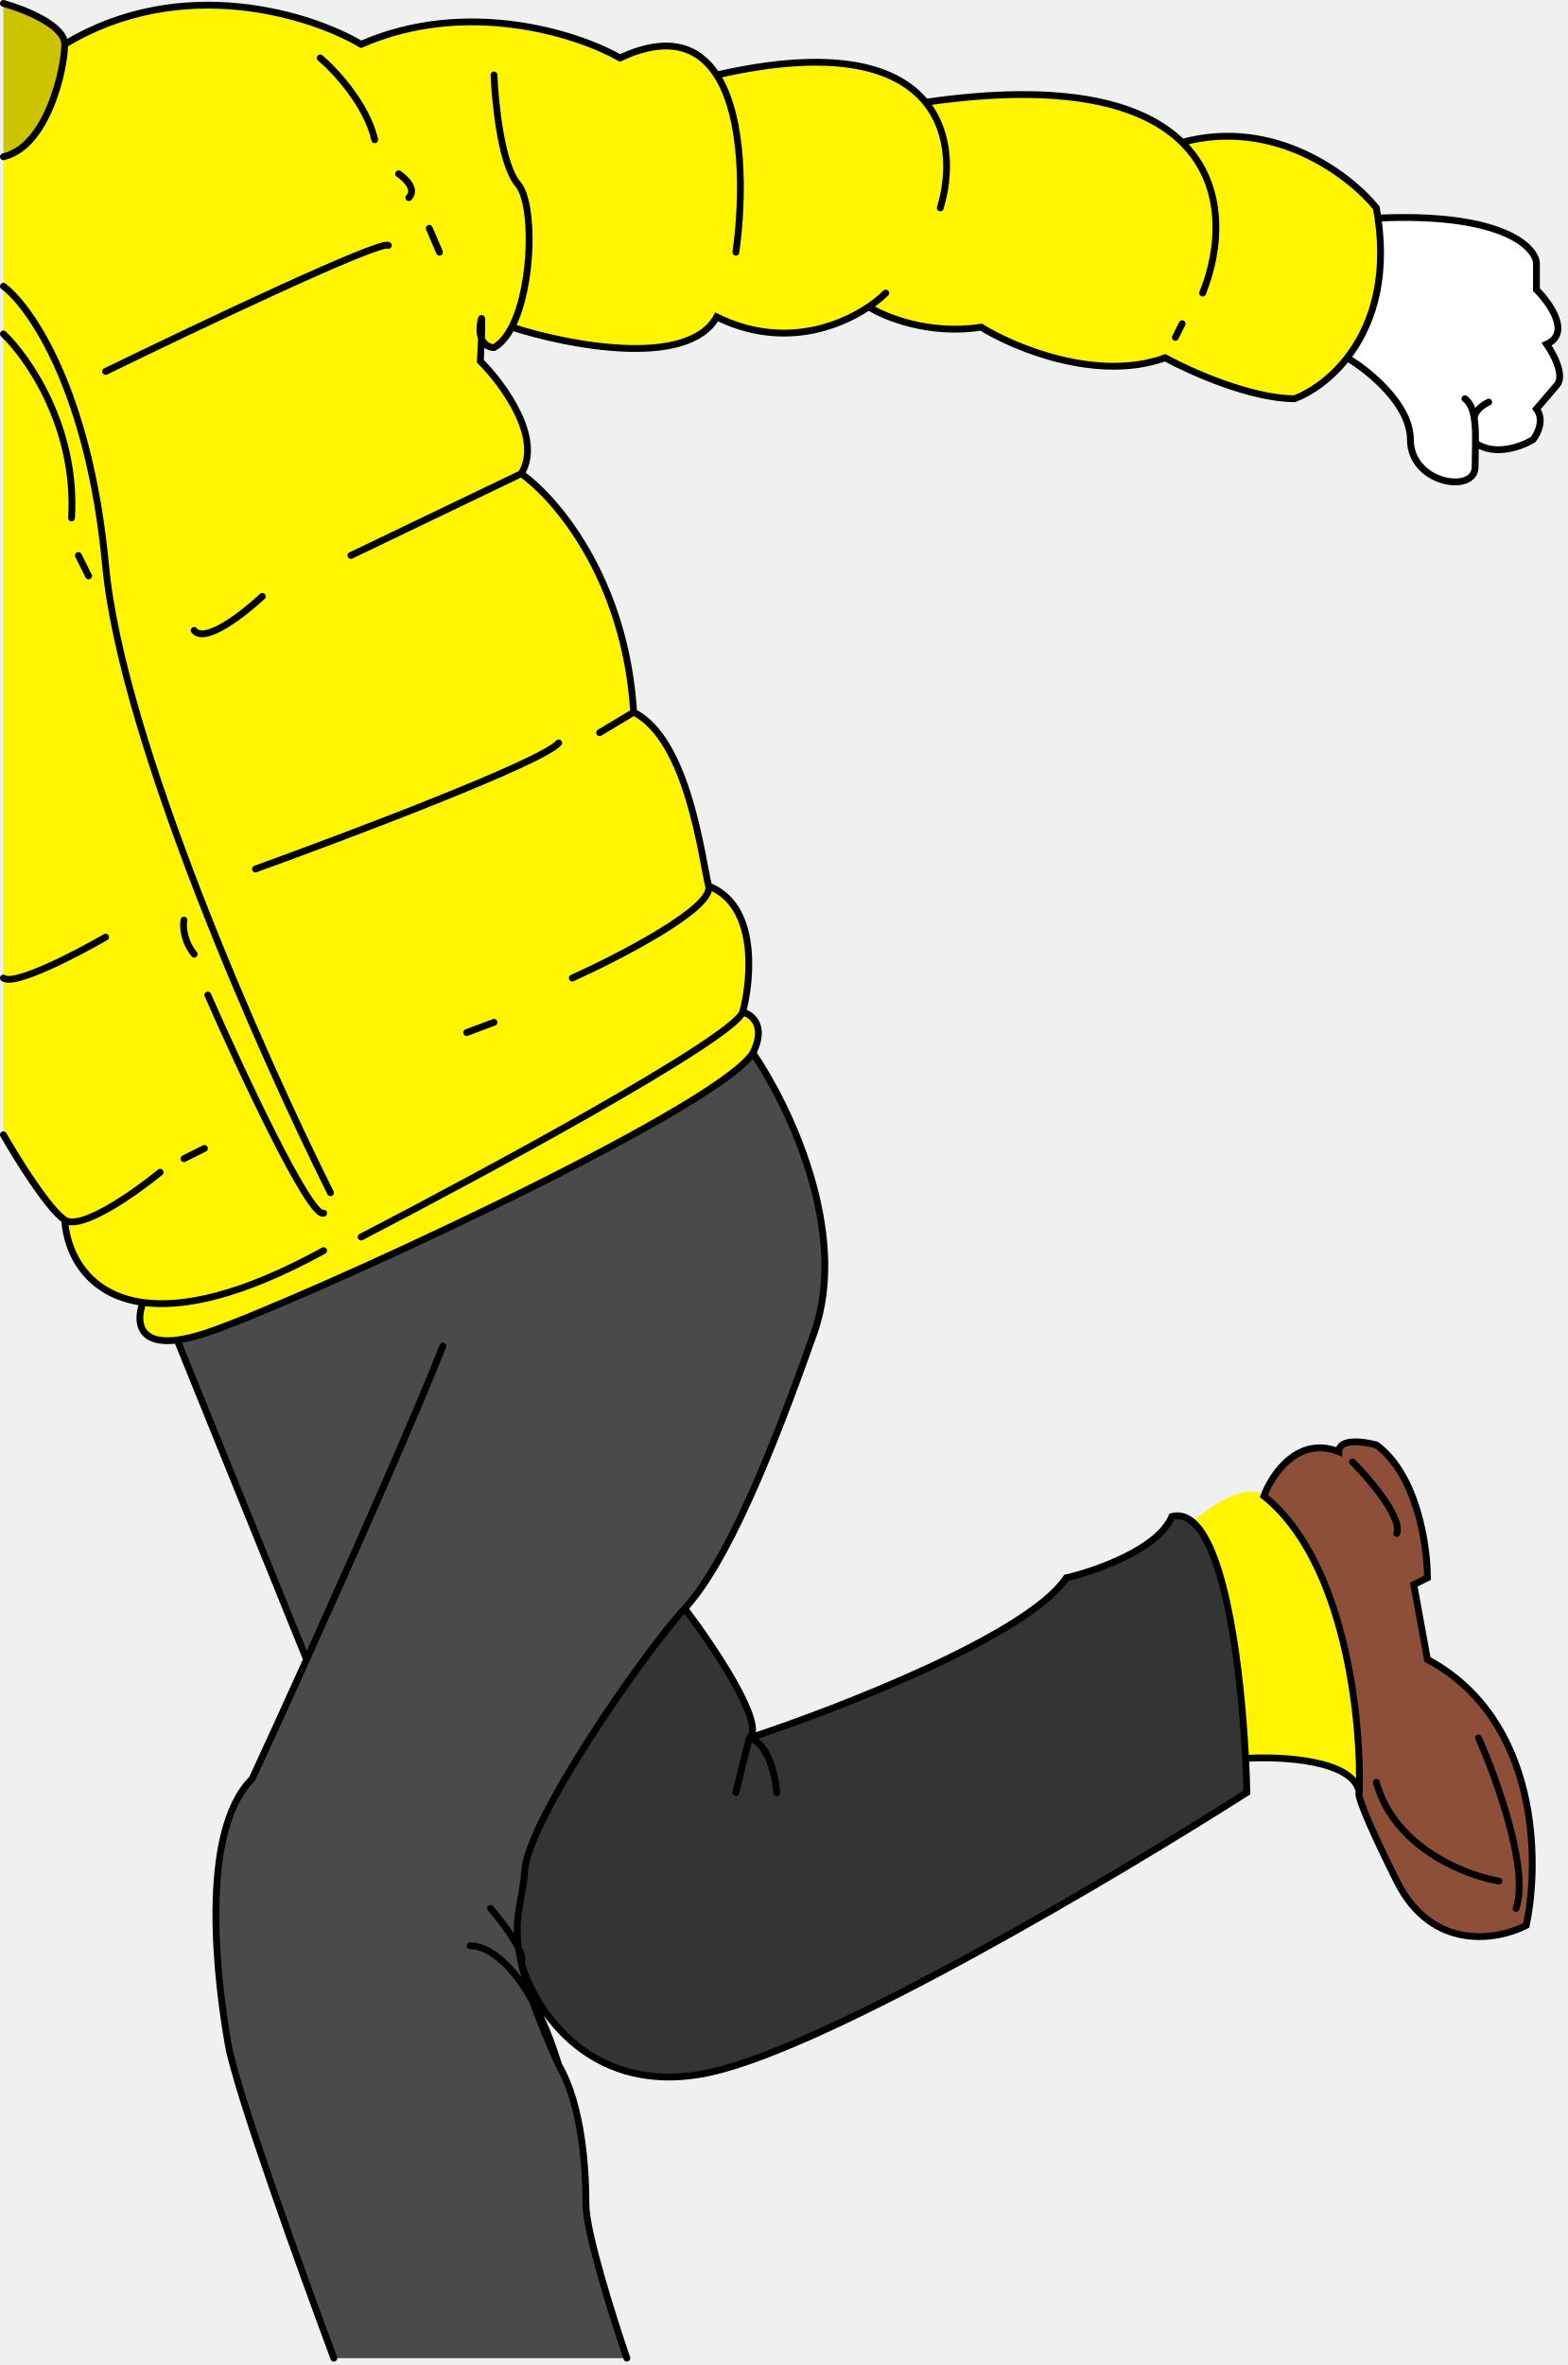
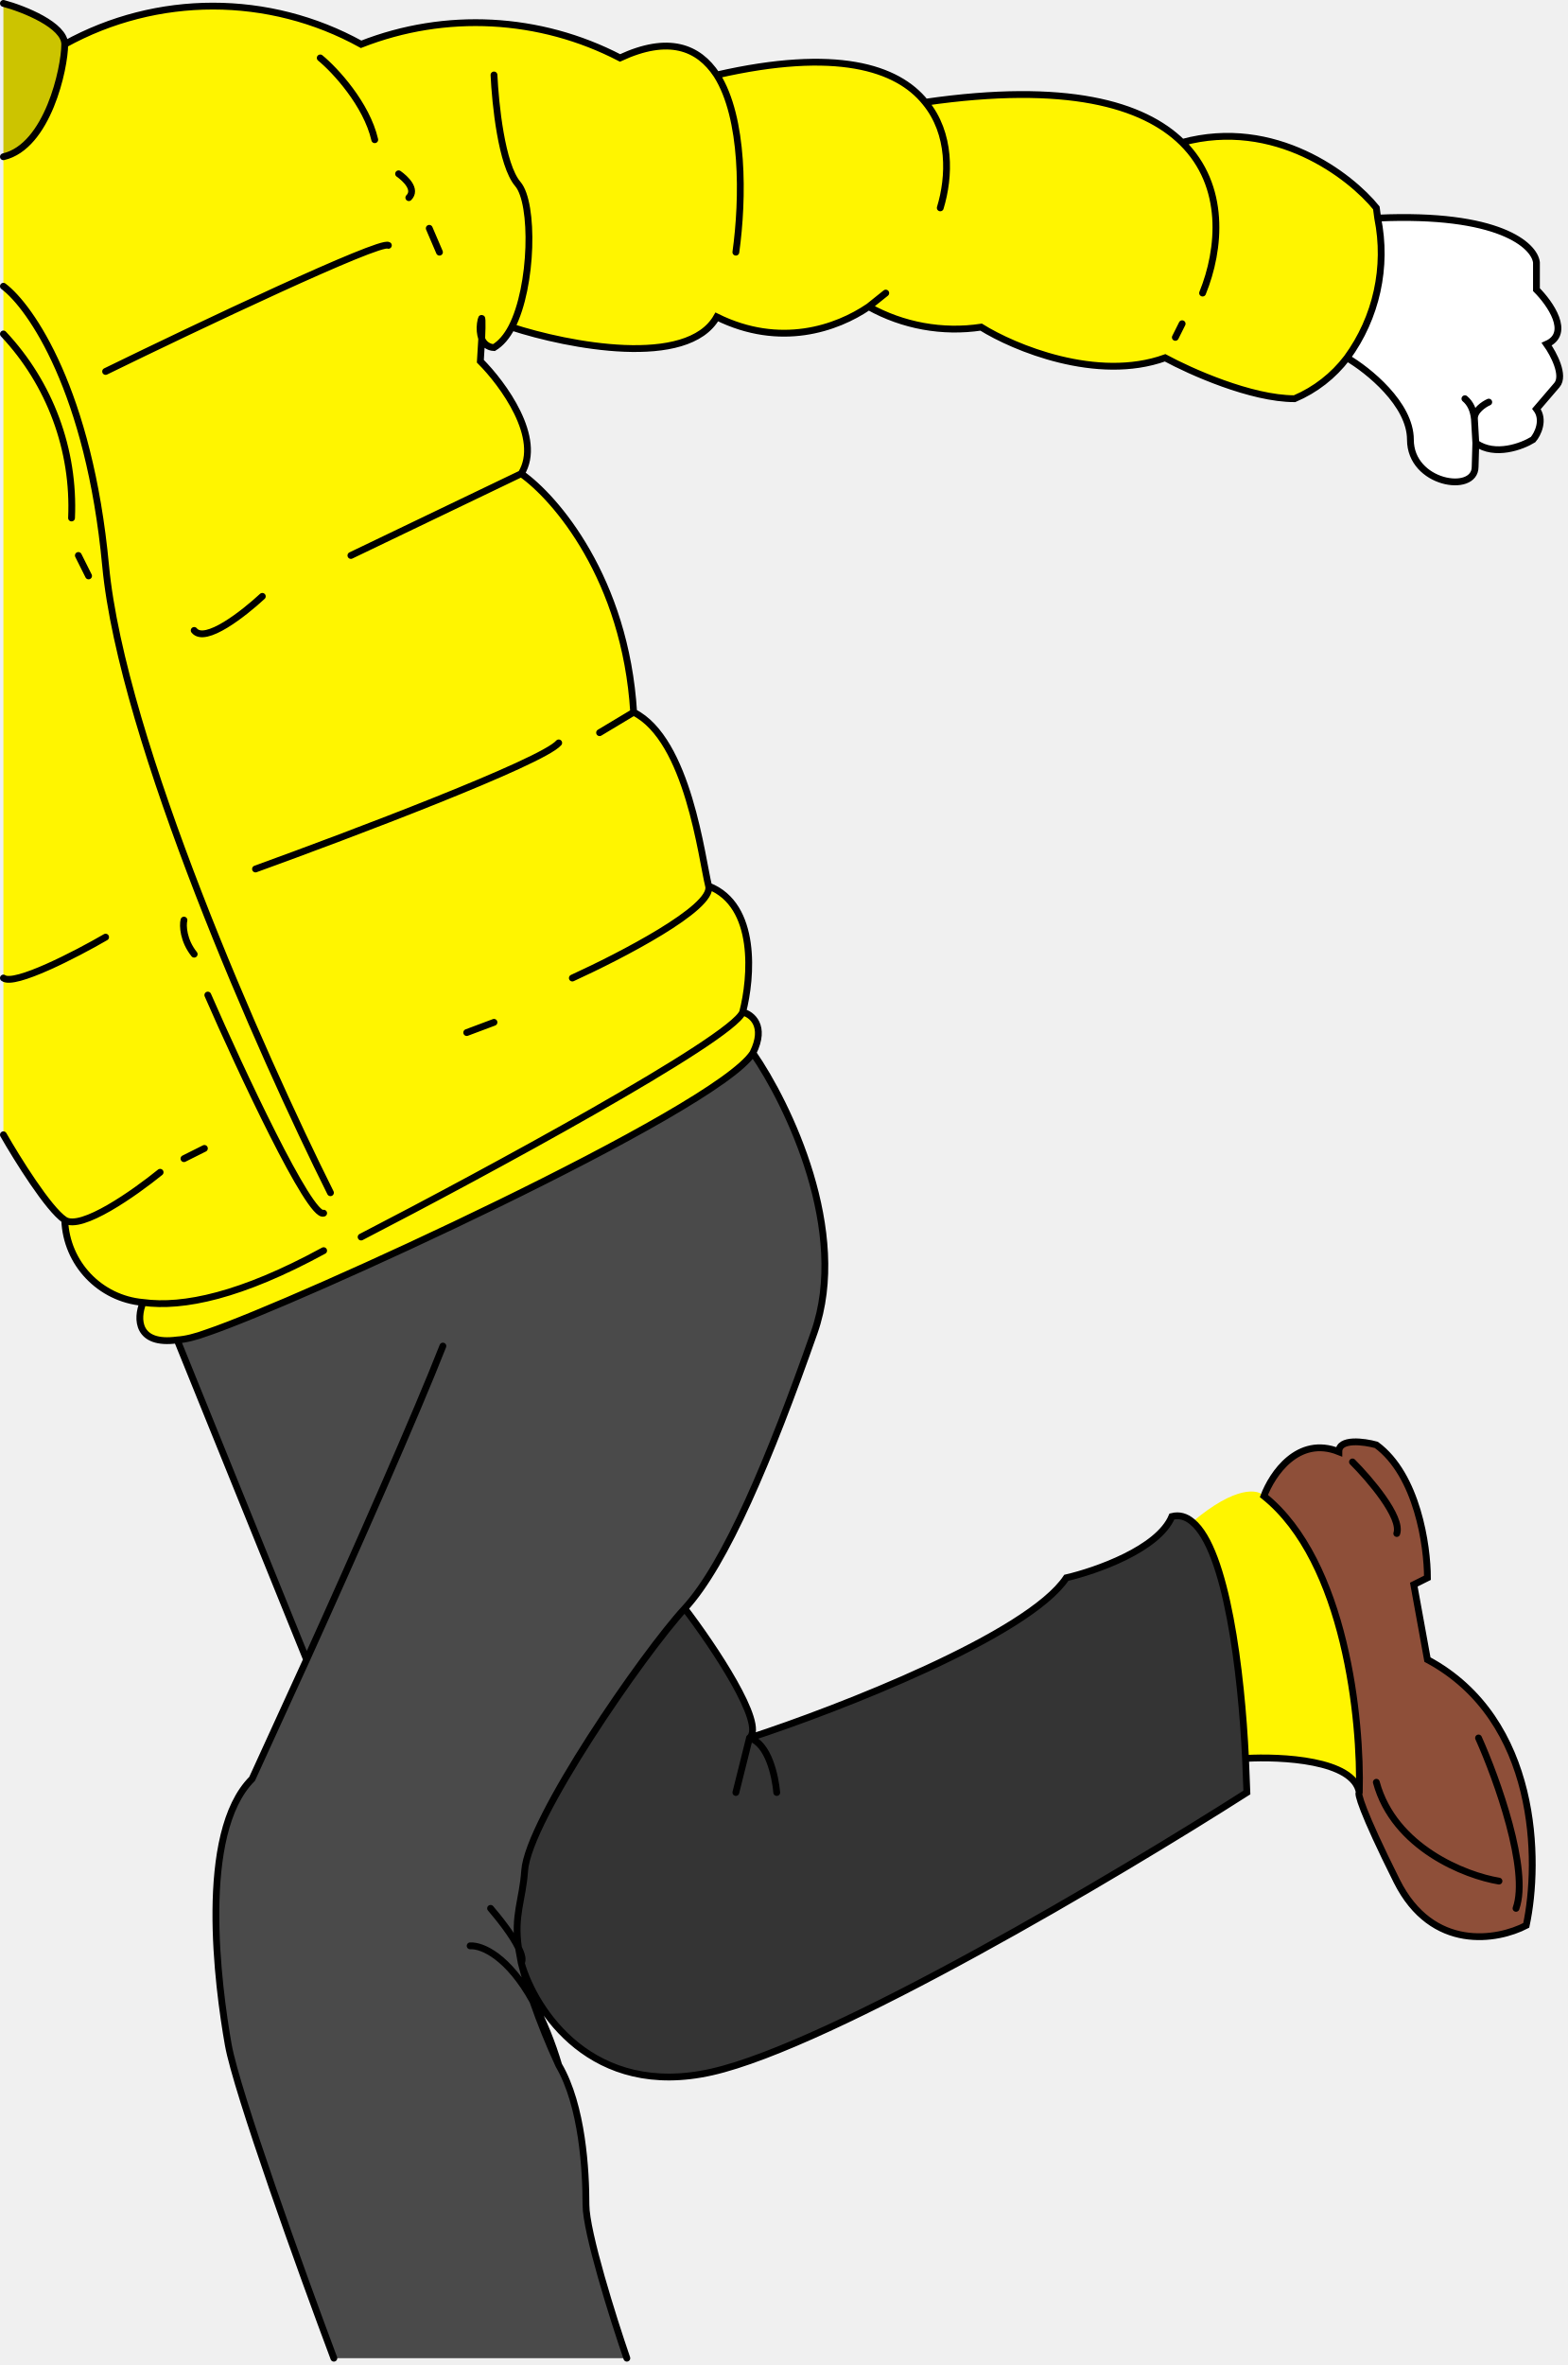
- <svg xmlns="http://www.w3.org/2000/svg" width="230" height="347" viewBox="0 0 230 347" fill="none">
-   <path d="M185.5 219.5C184.667 218.512 181.4 217.881 175 223.267C179.986 227.389 182.157 245.31 182.81 258C188.04 257.667 198.7 258.2 199.5 263C199.833 252.5 197.5 229.1 185.5 219.5Z" fill="#FFF500" />
-   <path d="M110.5 154.5C105 163 43.5 191.103 30.5 195.5C28.717 196.103 27.231 196.457 26 196.613L45 243.479C41.83 250.501 38.976 256.744 37 261C29 269 32 291.5 33.5 300C34.7 306.8 44.334 333.5 49 346H92C90 340.167 86 327.5 86 323.5C86 318.5 85.5 309 82 303C80.317 299.259 79.07 296.183 78.16 293.604C77.386 291.41 76.854 289.576 76.504 288C76.331 287.223 76.202 286.509 76.11 285.845C75.677 282.736 76.043 280.73 76.439 278.561C76.663 277.336 76.896 276.058 77 274.5C77.5 267 94.5 242.5 100.5 236C106.5 229.5 113 214 119.5 195.5C124.7 180.7 115.667 162 110.5 154.5Z" fill="#4A4A4A" />
-   <path d="M100.5 236C94.5 242.5 77.5 267 77 274.5C76.896 276.058 76.663 277.336 76.439 278.561C76.043 280.73 75.677 282.736 76.11 285.845C76.567 286.786 76.77 287.574 76.504 288C78.502 295 86.9 308 104.5 304C122.1 300 164.167 275 183 263C182.965 261.473 182.903 259.788 182.81 258C182.157 245.31 179.986 227.389 175 223.267C174.095 222.519 173.098 222.226 172 222.5C170 227.3 160.833 230.5 156.5 231.5C150.9 239.9 123.167 250.667 110 255C112.4 253 104.667 241.5 100.5 236Z" fill="#343434" />
-   <path d="M78.16 293.604C79.495 296.023 80.81 299.104 82 303C80.317 299.259 79.07 296.183 78.16 293.604ZM76.11 285.845C76.567 286.786 76.77 287.574 76.504 288C76.331 287.223 76.202 286.509 76.11 285.845ZM70.661 49.666C70.454 49.146 70.366 48.442 70.5 47.5C70.769 45.62 70.752 47.391 70.661 49.666Z" fill-rule="evenodd" clip-rule="evenodd" fill="#D9D9D9" />
-   <path d="M9.5 6.5C9.5 10 7 21.5 0.5 23V42V49V143.5V166.5C2.5 170 7.1 177.4 9.5 179C9.793 183.776 12.752 189.977 21 191.103C20.034 193.532 20.051 197.369 26 196.613C27.231 196.457 28.717 196.103 30.5 195.5C43.5 191.103 105 163 110.5 154.5C112.5 150.5 110.333 148.833 109 148.5C110.333 143.5 111.2 132.8 104 130C103.846 129.383 103.668 128.445 103.448 127.284C102.24 120.922 99.766 107.883 93 104.5C91.8 84.9 81.5 73 76.5 69.5C79.7 64.3 73.834 56.334 70.5 53C70.555 52.014 70.617 50.78 70.661 49.666C70.454 49.146 70.366 48.442 70.5 47.5C70.769 45.62 70.752 47.391 70.661 49.666C71.071 50.692 71.947 51 72.5 51C73.524 50.441 74.392 49.38 75.108 48C83.363 50.667 100.936 54.1 105.187 46.5C114.496 51.093 122.845 48.152 127.5 45.014C129.833 46.509 136.4 49.2 144 48C148.833 51 161 56.1 171 52.5C174.667 54.5 183.6 58.5 190 58.5C192.214 57.67 195.209 55.737 197.727 52.5C201.099 48.165 203.613 41.492 202.245 32C202.174 31.508 202.092 31.008 202 30.5C198.167 25.758 187.1 17.195 173.5 20.887C167.83 15.304 156.531 12.011 135.85 15C131.699 9.926 122.715 7.006 105.187 11C102.54 6.903 98.109 5.183 91 8.5C84.834 5 68.6 -0.3 53 6.5C45.667 2.167 26.7 -3.9 9.5 6.5Z" fill="#FFF500" />
-   <path d="M197.727 52.5C200.818 54.334 207 59.3 207 64.5C207 71 216.5 72.5 216.5 68.5C216.5 67.347 216.542 66.152 216.553 65C219.395 67 223.369 65.5 225 64.5C225.667 63.667 226.7 61.6 225.5 60L228.5 56.5C229.7 55.1 228 51.917 227 50.5C230.6 48.9 227.5 44.5 225.5 42.5V38.5C225.163 36 220.041 31.2 202.245 32C203.613 41.492 201.099 48.165 197.727 52.5Z" fill="white" />
-   <path d="M9.5 6.5C9.5 3.7 3.5 1.333 0.5 0.5V23C7 21.5 9.5 10 9.5 6.5Z" fill="#CCC400" />
-   <path d="M199.5 263C199.833 252.5 197.5 229.1 185.5 219.5C186.667 216.333 190.5 210.6 196.5 213C196.5 211 200.167 211.5 202 212C208 216.4 209.5 226.833 209.5 231.5L207.5 232.5L209.5 243.479C225.9 252.263 226 273.153 224 282.5C219.833 284.667 210.2 286.4 205 276C199.8 265.6 199.167 263 199.5 263Z" fill="#8E4F39" />
-   <path d="M0.5 0.5C3.5 1.333 9.5 3.7 9.5 6.5M9.5 6.5C9.5 10 7 21.5 0.5 23M9.5 6.5C26.7 -3.9 45.667 2.167 53 6.5C68.6 -0.3 84.834 5 91 8.5C98.109 5.183 102.54 6.903 105.187 11M108 37C109.109 29.134 109.242 17.277 105.187 11M138 30.5C139.403 25.914 139.596 19.58 135.85 15C131.699 9.926 122.715 7.006 105.187 11M135.85 15C156.531 12.011 167.83 15.304 173.5 20.887M176.5 43C179.111 36.605 179.97 27.256 173.5 20.887M173.5 20.887C187.1 17.195 198.167 25.758 202 30.5C202.092 31.008 202.174 31.508 202.245 32M70.661 49.666C71.071 50.692 71.947 51 72.5 51C73.524 50.441 74.392 49.38 75.108 48C78.234 41.968 78.442 29.848 76 27C73.6 24.2 72.667 15.167 72.5 11M130 43C129.363 43.629 128.52 44.326 127.5 45.014C122.845 48.152 114.496 51.093 105.187 46.5C100.936 54.1 83.363 50.667 75.108 48M70.661 49.666C70.454 49.146 70.366 48.442 70.5 47.5C70.769 45.62 70.752 47.391 70.661 49.666ZM70.661 49.666C70.617 50.78 70.555 52.014 70.5 53C73.834 56.334 79.7 64.3 76.5 69.5M76.5 69.5L51.5 81.5M76.5 69.5C81.5 73 91.8 84.9 93 104.5M93 104.5L88 107.5M84 143.5C91 140.333 104.8 133.2 104 130C103 126 101 108.5 93 104.5M104 130C111.2 132.8 110.333 143.5 109 148.5M109 148.5C107.4 152.5 71 172.167 53 181.5M109 148.5C110.333 148.833 112.5 150.5 110.5 154.5M37.5 127.5C51.334 122.5 79.6 111.8 82 109M38.5 87.5C35.834 90 30.1 94.5 28.5 92.5M0.5 166.5C2.5 170 7.1 177.4 9.5 179C11.9 180.6 19.834 175 23.5 172M47.5 183.5C35.377 190.143 26.856 191.902 21 191.103C12.752 189.977 9.793 183.776 9.5 179M30.5 146C35.334 157 45.5 178.8 47.5 178M48.5 175C38.5 155 17.9 108.6 15.5 83C13.1 57.4 4.5 45 0.5 42M0.5 49C4.167 52.5 11.3 62.8 10.5 76M15.5 137.5C11.167 140 2.1 144.7 0.5 143.5M21 191.103C20.034 193.532 20.051 197.369 26 196.613M110.5 154.5C105 163 43.5 191.103 30.5 195.5C28.717 196.103 27.231 196.457 26 196.613M110.5 154.5C115.667 162 124.7 180.7 119.5 195.5C113 214 106.5 229.5 100.5 236M100.5 236C94.5 242.5 77.5 267 77 274.5C76.713 278.815 75.432 280.978 76.11 285.845M108 263C108.52 260.833 109.647 256.2 110 255C112.4 253 104.667 241.5 100.5 236M69 285.5C70.824 285.379 74.563 287.084 78.16 293.604M78.16 293.604C79.495 296.023 80.81 299.104 82 303M76.11 285.845C76.202 286.509 76.331 287.223 76.504 288C76.854 289.576 77.386 291.41 78.16 293.604M92 346C90 340.167 86 327.5 86 323.5C86 318.5 85.5 309 82 303C80.317 299.259 79.07 296.183 78.16 293.604M65 197.5C61.172 207.244 52.258 227.403 45 243.479C41.83 250.501 38.976 256.744 37 261C29 269 32 291.5 33.5 300C34.7 306.8 44.334 333.5 49 346M45 243.479L26 196.613M76.11 285.845C75.187 283.946 73.228 281.425 72 280M76.11 285.845C76.567 286.786 76.77 287.574 76.504 288M76.504 288C78.502 295 86.9 308 104.5 304C122.1 300 164.167 275 183 263C182.965 261.473 182.903 259.788 182.81 258M182.81 258C182.157 245.31 179.986 227.389 175 223.267C174.095 222.519 173.098 222.226 172 222.5C170 227.3 160.833 230.5 156.5 231.5C150.9 239.9 123.167 250.667 110 255M110 255C112.8 255.8 113.833 260.667 114 263M199.5 263C199.167 263 199.8 265.6 205 276C210.2 286.4 219.833 284.667 224 282.5C226 273.153 225.9 252.263 209.5 243.479L207.5 232.5L209.5 231.5C209.5 226.833 208 216.4 202 212C200.167 211.5 196.5 211 196.5 213C190.5 210.6 186.667 216.333 185.5 219.5C197.5 229.1 199.833 252.5 199.5 263M199.5 263C198.7 258.2 188.04 257.667 182.81 258M217 255C219.667 261 224.5 274.4 222.5 280M220 276C215.091 275.167 204.618 271.1 202 261.5M198.5 214.5C201 217 205.8 222.6 205 225M68.5 151.5L72.5 150M27 170L30 168.5M13 84.5L11.5 81.5M47 8.5C49.167 10.334 53.8 15.3 55 20.5M58.5 25.5C59.5 26.167 61.2 27.8 60 29M63 33.5L64.5 37M15.5 54.5C28.834 48 55.8 35.2 57 36M27 135C26.834 135.833 26.9 138 28.5 140M202.245 32C203.613 41.492 201.099 48.165 197.727 52.5C195.209 55.737 192.214 57.67 190 58.5C183.6 58.5 174.667 54.5 171 52.5C161 56.1 148.833 51 144 48C136.4 49.2 129.833 46.509 127.5 45.014M172.5 49.5L173.5 47.5M215 58.5C215.797 59.098 216.197 60.172 216.39 61.5C216.542 62.545 216.565 63.748 216.553 65C216.542 66.152 216.5 67.347 216.5 68.5C216.5 72.5 207 71 207 64.5C207 59.3 200.818 54.334 197.727 52.5M216.39 61.5C216.281 60.3 217.752 59.334 218.5 59M216.553 65C219.395 67 223.369 65.5 225 64.5C225.667 63.667 226.7 61.6 225.5 60L228.5 56.5C229.7 55.1 228 51.917 227 50.5C230.6 48.9 227.5 44.5 225.5 42.5V38.5C225.163 36 220.041 31.2 202.245 32" stroke-linecap="round" stroke="black" />
+ <svg xmlns="http://www.w3.org/2000/svg" width="230" height="347" fill="none">
+   <path fill="#FFF500" d="M185.5 219.5c-.8-1-4.1-1.6-10.5 3.8 5 4.1 7.2 22 7.8 34.7 5.2-.3 15.9.2 16.7 5 .3-10.5-2-33.9-14-43.5" />
+   <path fill="#4A4A4A" d="M110.5 154.5c-5.5 8.5-67 36.6-80 41q-2.7 1-4.5 1.1l19 46.9-8 17.5c-8 8-5 30.5-3.5 39 1.2 6.8 10.8 33.5 15.5 46h43c-2-5.8-6-18.5-6-22.5 0-5-.5-14.5-4-20.5a103 103 0 0 1-5.5-15l-.4-2.2c-.4-3.1-.1-5.1.3-7.2q.5-1.8.6-4.1c.5-7.5 17.5-32 23.5-38.5s12.5-22 19-40.5c5.2-14.8-3.8-33.5-9-41" />
+   <path fill="#343434" d="M100.5 236c-6 6.5-23 31-23.5 38.5q-.1 2.3-.6 4.1c-.4 2.1-.7 4.1-.3 7.2q.8 1.6.4 2.2c2 7 10.4 20 28 16s59.7-29 78.5-41l-.2-5c-.6-12.7-2.8-30.6-7.8-34.7q-1.4-1.2-3-.8c-2 4.8-11.2 8-15.5 9-5.6 8.4-33.3 19.2-46.5 23.5 2.4-2-5.3-13.5-9.5-19" />
+   <path fill="#D9D9D9" fill-rule="evenodd" d="M78.2 293.6A52 52 0 0 1 82 303a103 103 0 0 1-3.8-9.4m-2.1-7.8q.8 1.6.4 2.2zM70.7 49.7a5 5 0 0 1-.2-2.2c.3-1.9.3-.1.2 2.2" clip-rule="evenodd" />
+   <path fill="#FFF500" d="M9.5 6.5C9.5 10 7 21.5.5 23v143.5c2 3.5 6.6 10.9 9 12.5.3 4.8 3.3 11 11.5 12.1-1 2.4-.9 6.3 5 5.5q1.8-.2 4.5-1.1c13-4.4 74.5-32.5 80-41 2-4-.2-5.7-1.5-6 1.3-5 2.2-15.7-5-18.5l-.6-2.7c-1.2-6.4-3.6-19.4-10.4-22.8a48 48 0 0 0-16.5-35c3.2-5.2-2.7-13.2-6-16.5l.2-3.3a5 5 0 0 1-.2-2.2c.3-1.9.3-.1.2 2.2a2 2 0 0 0 1.8 1.3q1.5-.9 2.6-3c8.3 2.7 25.8 6.1 30.1-1.5a22 22 0 0 0 22.3-1.5c2.3 1.5 8.9 4.2 16.5 3 4.8 3 17 8.1 27 4.5 3.7 2 12.6 6 19 6 2.2-.8 5.2-2.8 7.7-6 3.4-4.3 5.9-11 4.5-20.5l-.2-1.5c-3.8-4.7-14.9-13.3-28.5-9.6-5.7-5.6-17-8.9-37.7-5.9-4.1-5.1-13.1-8-30.6-4-2.7-4.1-7.1-5.8-14.2-2.5a46 46 0 0 0-38-2 45 45 0 0 0-43.5 0" />
+   <path fill="#fff" d="M197.7 52.5c3.1 1.8 9.3 6.8 9.3 12 0 6.5 9.5 8 9.5 4l.1-3.5c2.8 2 6.8.5 8.4-.5.7-.8 1.7-2.9.5-4.5l3-3.5c1.2-1.4-.5-4.6-1.5-6 3.6-1.6.5-6-1.5-8v-4c-.3-2.5-5.5-7.3-23.3-6.5a26 26 0 0 1-4.5 20.5" />
+   <path fill="#CCC400" d="M9.5 6.5c0-2.8-6-5.2-9-6V23c6.5-1.5 9-13 9-16.5" />
+   <path fill="#8E4F39" d="M199.5 263c.3-10.5-2-33.9-14-43.5 1.2-3.2 5-8.9 11-6.5 0-2 3.7-1.5 5.5-1 6 4.4 7.5 14.8 7.5 19.5l-2 1 2 11c16.4 8.8 16.5 29.7 14.5 39-4.2 2.2-13.8 3.9-19-6.5s-5.8-13-5.5-13" />
+   <path stroke="#000" stroke-linecap="round" d="M.5.5c3 .8 9 3.2 9 6m0 0C9.5 10 7 21.5.5 23m9-16.5a45 45 0 0 1 43.5 0 46 46 0 0 1 38 2c7.1-3.3 11.5-1.6 14.2 2.5m2.8 26c1.1-7.9 1.2-19.7-2.8-26M138 30.5c1.4-4.6 1.6-10.9-2.2-15.5-4.1-5.1-13.1-8-30.6-4m30.6 4c20.7-3 32 .3 37.7 5.9m3 22.1c2.6-6.4 3.5-15.7-3-22.1m0 0c13.6-3.7 24.7 4.9 28.5 9.6l.2 1.5M70.7 49.7a2 2 0 0 0 1.8 1.3q1.5-.9 2.6-3c3.1-6 3.3-18.2.9-21s-3.3-11.8-3.5-16M130 43l-2.5 2c-4.7 3.2-13 6.1-22.3 1.5-4.3 7.6-21.8 4.2-30.1 1.5m-4.4 1.7a5 5 0 0 1-.2-2.2c.3-1.9.3-.1.2 2.2Zm0 0-.2 3.3c3.3 3.3 9.2 11.3 6 16.5m0 0-25 12m25-12c5 3.5 15.3 15.4 16.5 35m0 0-5 3m-4 36c7-3.2 20.8-10.3 20-13.5-1-4-3-21.5-11-25.5m11 25.5c7.2 2.8 6.3 13.5 5 18.5m0 0c-1.6 4-38 23.7-56 33m56-33c1.3.3 3.5 2 1.5 6m-73-27c13.8-5 42.1-15.7 44.5-18.5M38.5 87.5c-2.7 2.5-8.4 7-10 5m-28 74c2 3.5 6.6 10.9 9 12.5s10.3-4 14-7m24 11.5c-12.1 6.6-20.6 8.4-26.5 7.6A12.6 12.6 0 0 1 9.5 179m21-33c4.8 11 15 32.8 17 32m1-3c-10-20-30.6-66.4-33-92s-11-38-15-41m0 7a37 37 0 0 1 10 27m5 61.5c-4.3 2.5-13.4 7.2-15 6M21 191.1c-1 2.4-.9 6.3 5 5.5m84.5-42.1c-5.5 8.5-67 36.6-80 41q-2.7 1-4.5 1.1m84.5-42.1c5.2 7.5 14.2 26.2 9 41-6.5 18.5-13 34-19 40.5m0 0c-6 6.5-23 31-23.5 38.5-.3 4.3-1.6 6.5-.9 11.3M108 263l2-8c2.4-2-5.3-13.5-9.5-19M69 285.5c1.8-.1 5.6 1.6 9.2 8.1m0 0A52 52 0 0 1 82 303m-5.9-17.2.4 2.2q.6 2.4 1.7 5.6M92 346c-2-5.8-6-18.5-6-22.5 0-5-.5-14.5-4-20.5a103 103 0 0 1-3.8-9.4M65 197.5c-3.8 9.7-12.7 29.9-20 46L37 261c-8 8-5 30.5-3.5 39 1.2 6.8 10.8 33.5 15.5 46m-4-102.5-19-46.9m50.1 89.2c-.9-1.9-2.9-4.4-4.1-5.8m4.1 5.8q.8 1.6.4 2.2m0 0c2 7 10.4 20 28 16s59.7-29 78.5-41l-.2-5m0 0c-.6-12.7-2.8-30.6-7.8-34.7q-1.4-1.2-3-.8c-2 4.8-11.2 8-15.5 9-5.6 8.4-33.3 19.2-46.5 23.5m0 0c2.8.8 3.8 5.7 4 8m85.5 0c-.3 0 .3 2.6 5.5 13s14.8 8.7 19 6.5c2-9.3 1.9-30.2-14.5-39l-2-11 2-1c0-4.7-1.5-15.1-7.5-19.5-1.8-.5-5.5-1-5.5 1-6-2.4-9.8 3.3-11 6.5 12 9.6 14.3 33 14 43.5m0 0c-.8-4.8-11.5-5.3-16.7-5m34.2-3c2.7 6 7.5 19.4 5.5 25m-2.5-4c-4.9-.8-15.4-4.9-18-14.5m-3.5-47c2.5 2.5 7.3 8.1 6.5 10.5M68.5 151.5l4-1.5M27 170l3-1.5m-17-84-1.5-3M47 8.5c2.2 1.8 6.8 6.8 8 12m3.5 5c1 .7 2.7 2.3 1.5 3.5m3 4.5 1.5 3.5m-49 17.5C28.8 48 55.8 35.2 57 36m-30 99c-.2.8-.1 3 1.5 5M202.2 32a26 26 0 0 1-4.5 20.5 19 19 0 0 1-7.7 6c-6.4 0-15.3-4-19-6-10 3.6-22.2-1.5-27-4.5a26 26 0 0 1-16.5-3m45 4.5 1-2m41.5 11q1.2 1 1.4 3l.2 3.5-.1 3.5c0 4-9.5 2.5-9.5-4 0-5.2-6.2-10.2-9.3-12m18.7 9c-.1-1.2 1.4-2.2 2.1-2.5m-1.9 6c2.8 2 6.8.5 8.4-.5.7-.8 1.7-2.9.5-4.5l3-3.5c1.2-1.4-.5-4.6-1.5-6 3.6-1.6.5-6-1.5-8v-4c-.3-2.5-5.5-7.3-23.3-6.5" />
</svg>
